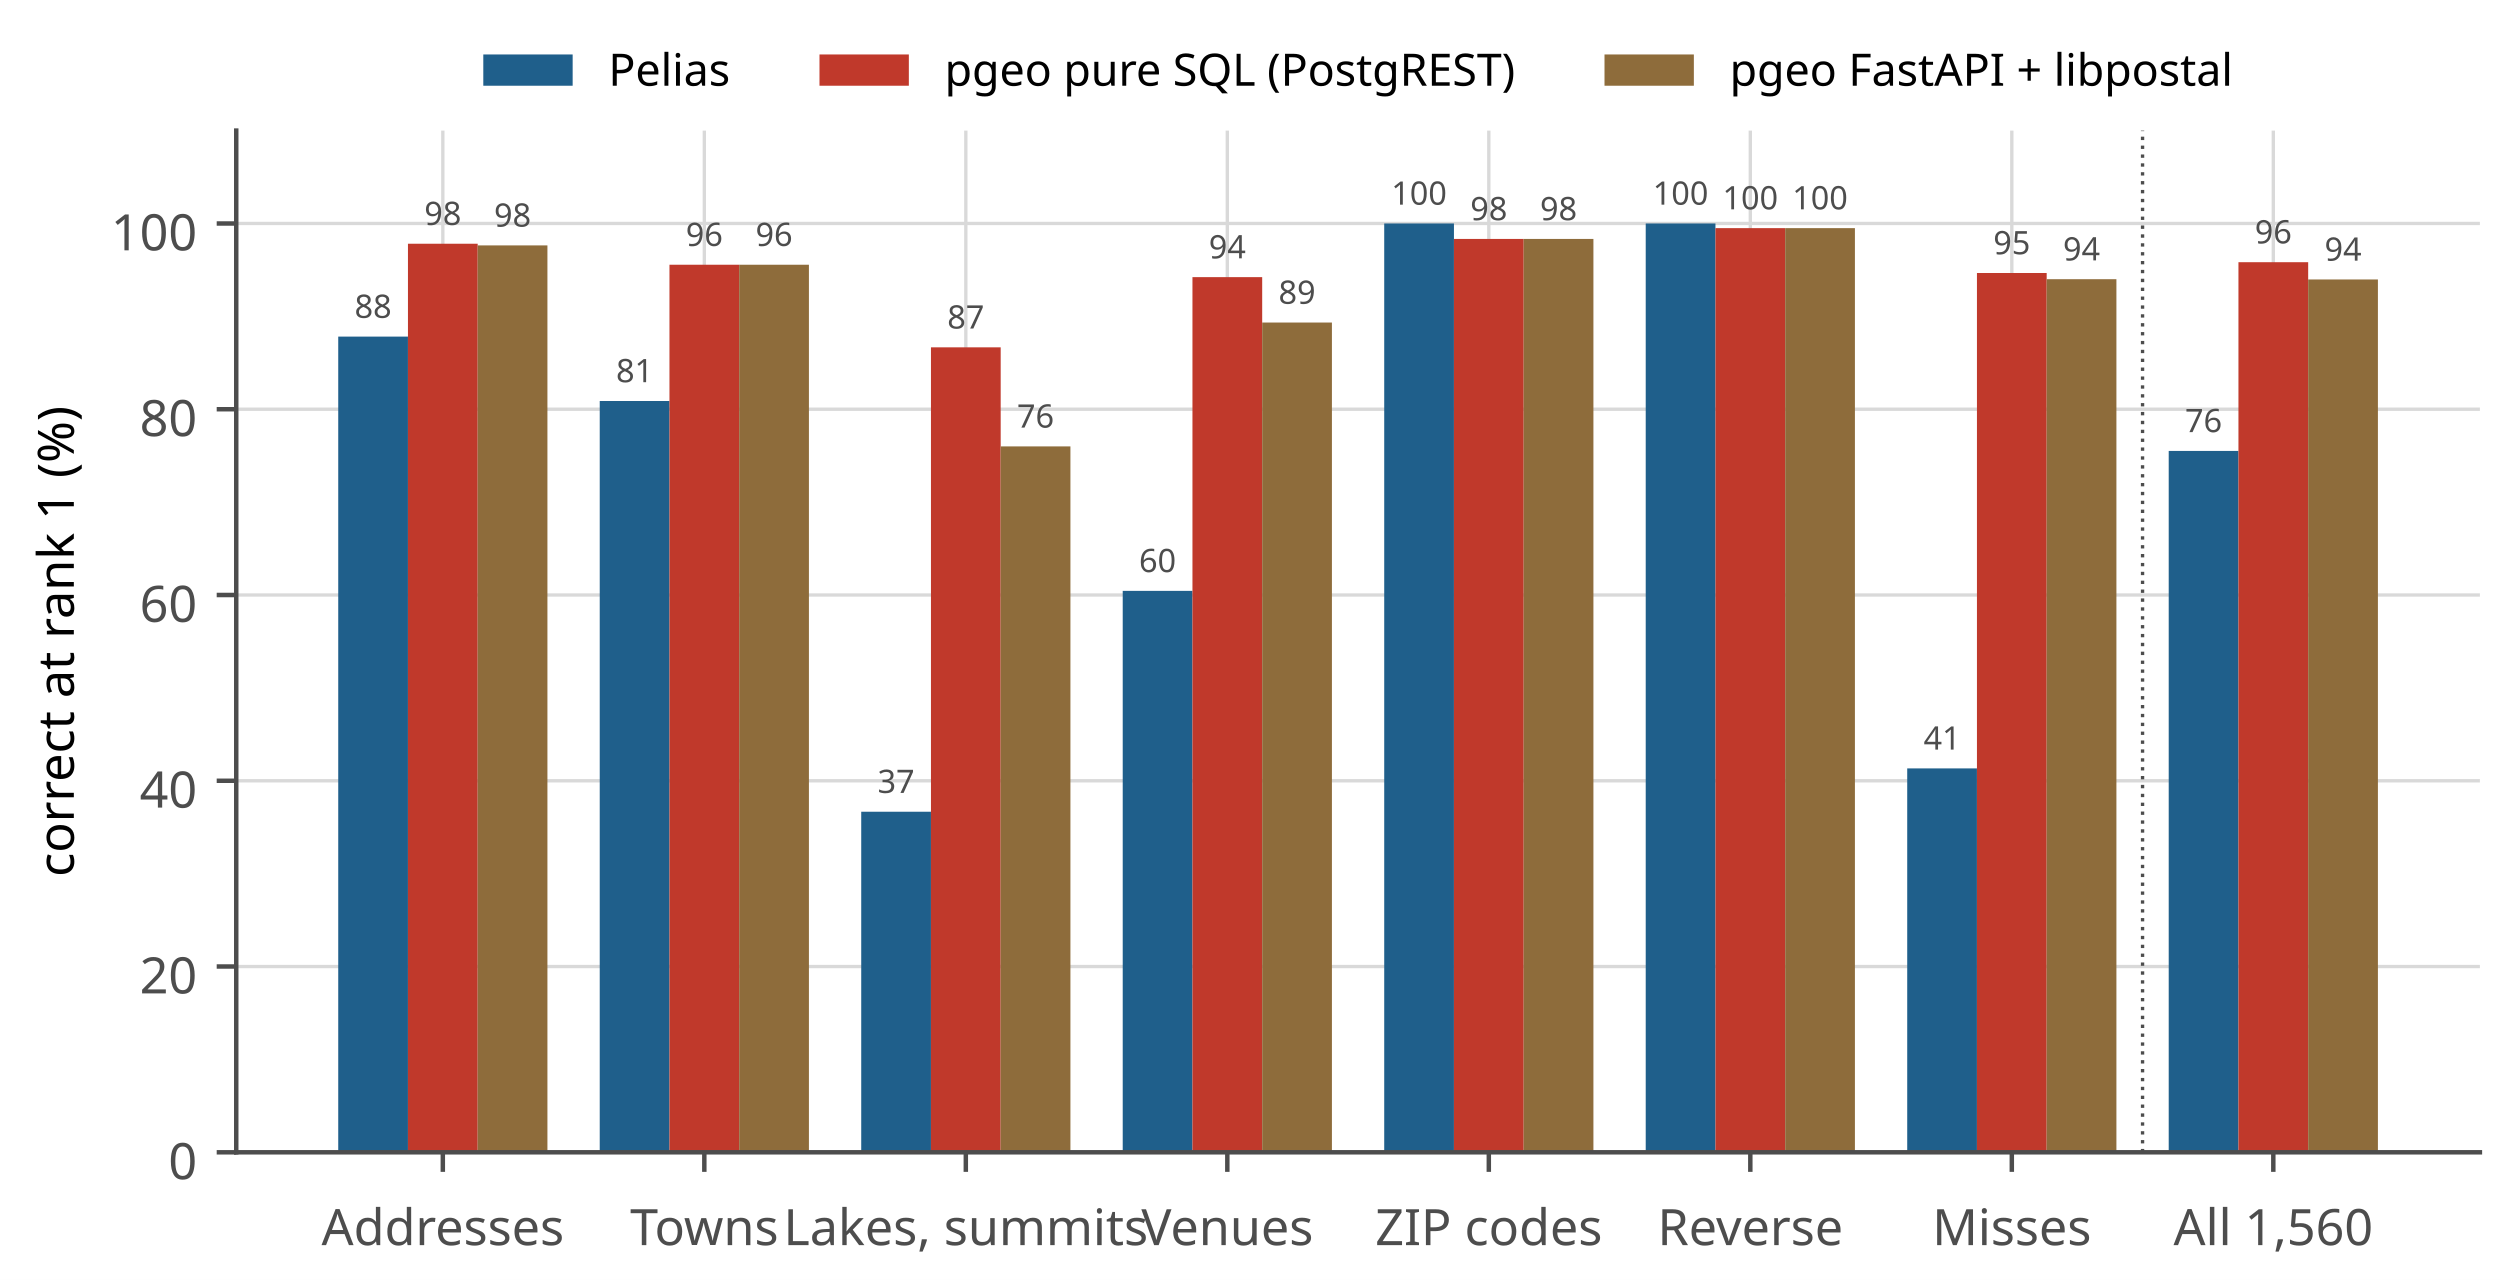
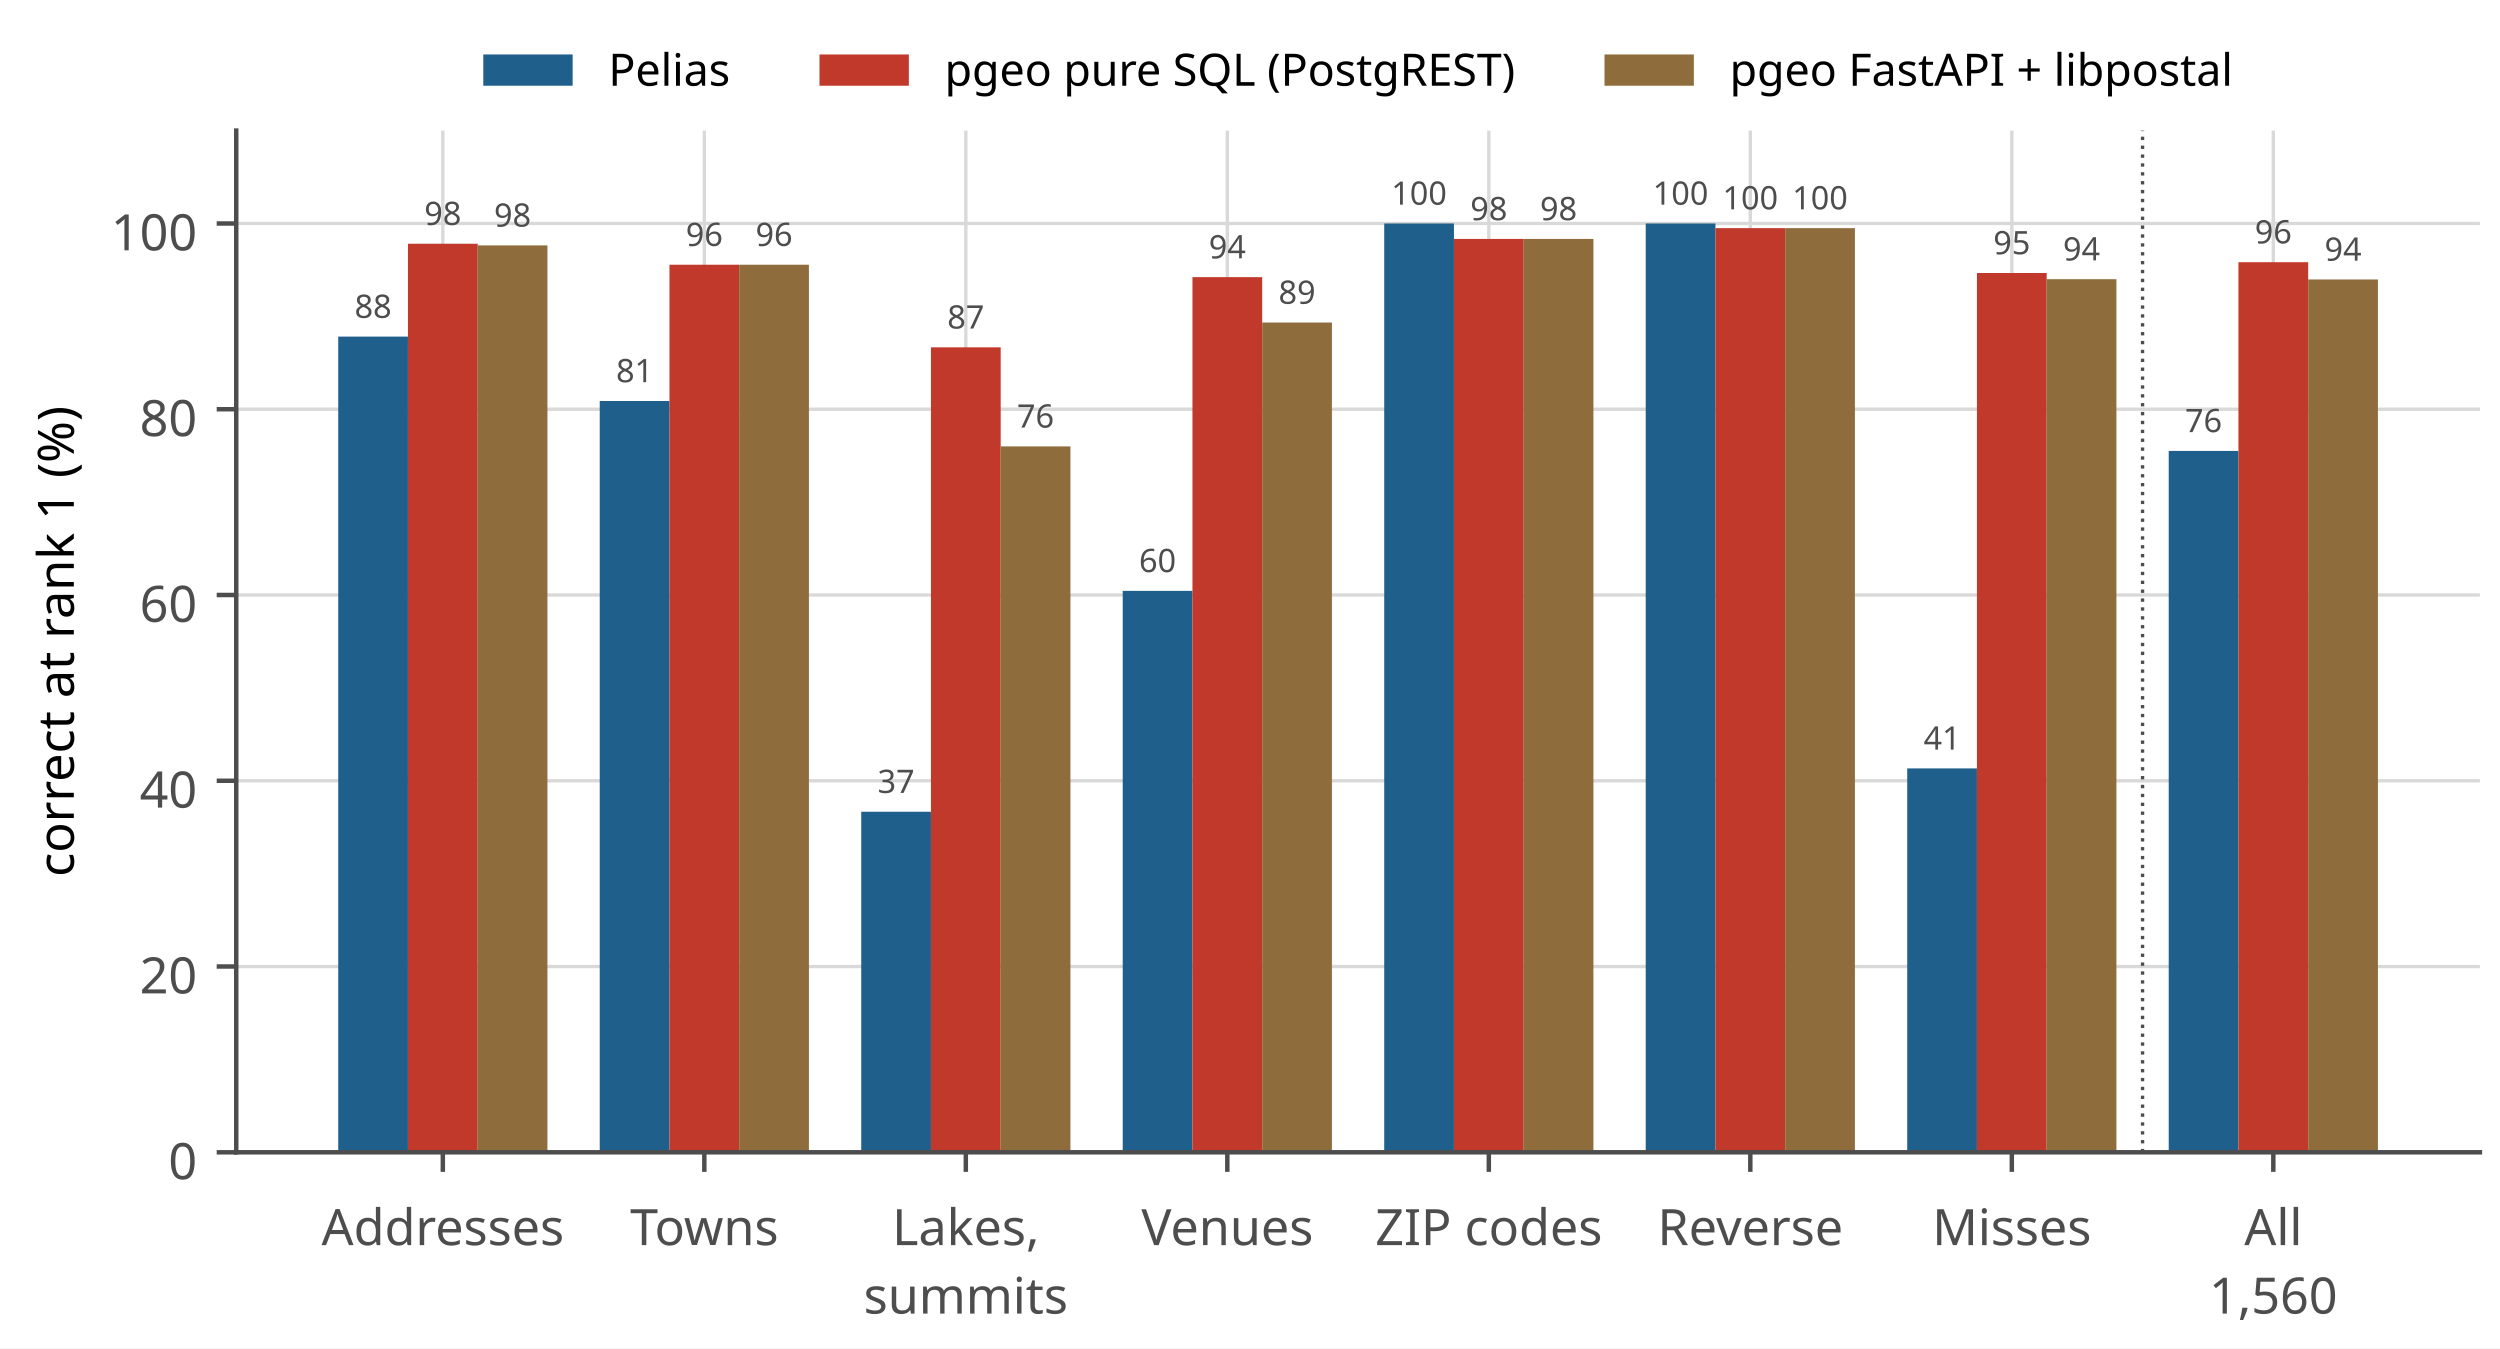
- <svg xmlns="http://www.w3.org/2000/svg" xmlns:xlink="http://www.w3.org/1999/xlink" width="447.663pt" height="229.194pt" viewBox="0 0 447.663 229.194" version="1.1">
+ <svg xmlns="http://www.w3.org/2000/svg" xmlns:xlink="http://www.w3.org/1999/xlink" width="447.663pt" height="241.452pt" viewBox="0 0 447.663 241.452" version="1.1">
  <defs>
    <style type="text/css">*{stroke-linejoin: round; stroke-linecap: butt}</style>
  </defs>
  <g id="figure_1">
    <g id="patch_1">
-       <path d="M 0 229.194  L 447.663 229.194  L 447.663 0  L 0 0  z " style="fill: #ffffff" />
+       <path d="M 0 241.452  L 447.663 241.452  L 447.663 0  L 0 0  z " style="fill: #ffffff" />
    </g>
    <g id="axes_1">
      <g id="patch_2">
        <path d="M 42.303 206.336  L 444.063 206.336  L 444.063 23.384  L 42.303 23.384  z " style="fill: #ffffff" />
      </g>
      <g id="matplotlib.axis_1">
        <g id="xtick_1">
          <g id="line2d_1">
-             <path d="M 79.295 206.336  L 79.295 23.384  " clip-path="url(#pc02cbae680)" style="fill: none; stroke: #d9d9d9; stroke-width: 0.6; stroke-linecap: square" />
+             <path d="M 79.295 206.336  L 79.295 23.384  " clip-path="url(#pee2bae5da3)" style="fill: none; stroke: #d9d9d9; stroke-width: 0.6; stroke-linecap: square" />
          </g>
          <g id="line2d_2">
            <defs>
-               <path id="m99c2683443" d="M 0 0  L 0 3.5  " style="stroke: #4d4d4d; stroke-width: 0.8" />
+               <path id="m633a7db6d3" d="M 0 0  L 0 3.5  " style="stroke: #4d4d4d; stroke-width: 0.8" />
            </defs>
            <g>
-               <use xlink:href="#m99c2683443" x="79.295" y="206.336" style="fill: #4d4d4d; stroke: #4d4d4d; stroke-width: 0.8" />
+               <use xlink:href="#m633a7db6d3" x="79.295" y="206.336" style="fill: #4d4d4d; stroke: #4d4d4d; stroke-width: 0.8" />
            </g>
          </g>
          <g id="text_1">
            <text style="font-size: 9px; font-family: 'Noto Sans', 'DejaVu Sans', sans-serif; text-anchor: middle; fill: #4d4d4d" x="79.295" y="222.957" transform="rotate(-0 79.29473 222.9568)">Addresses</text>
          </g>
        </g>
        <g id="xtick_2">
          <g id="line2d_3">
-             <path d="M 126.12 206.336  L 126.12 23.384  " clip-path="url(#pc02cbae680)" style="fill: none; stroke: #d9d9d9; stroke-width: 0.6; stroke-linecap: square" />
+             <path d="M 126.12 206.336  L 126.12 23.384  " clip-path="url(#pee2bae5da3)" style="fill: none; stroke: #d9d9d9; stroke-width: 0.6; stroke-linecap: square" />
          </g>
          <g id="line2d_4">
            <g>
-               <use xlink:href="#m99c2683443" x="126.12" y="206.336" style="fill: #4d4d4d; stroke: #4d4d4d; stroke-width: 0.8" />
+               <use xlink:href="#m633a7db6d3" x="126.12" y="206.336" style="fill: #4d4d4d; stroke: #4d4d4d; stroke-width: 0.8" />
            </g>
          </g>
          <g id="text_2">
            <text style="font-size: 9px; font-family: 'Noto Sans', 'DejaVu Sans', sans-serif; text-anchor: middle; fill: #4d4d4d" x="126.12" y="222.957" transform="rotate(-0 126.1199 222.9568)">Towns</text>
          </g>
        </g>
        <g id="xtick_3">
          <g id="line2d_5">
-             <path d="M 172.945 206.336  L 172.945 23.384  " clip-path="url(#pc02cbae680)" style="fill: none; stroke: #d9d9d9; stroke-width: 0.6; stroke-linecap: square" />
+             <path d="M 172.945 206.336  L 172.945 23.384  " clip-path="url(#pee2bae5da3)" style="fill: none; stroke: #d9d9d9; stroke-width: 0.6; stroke-linecap: square" />
          </g>
          <g id="line2d_6">
            <g>
-               <use xlink:href="#m99c2683443" x="172.945" y="206.336" style="fill: #4d4d4d; stroke: #4d4d4d; stroke-width: 0.8" />
+               <use xlink:href="#m633a7db6d3" x="172.945" y="206.336" style="fill: #4d4d4d; stroke: #4d4d4d; stroke-width: 0.8" />
            </g>
          </g>
          <g id="text_3">
-             <text style="font-size: 9px; font-family: 'Noto Sans', 'DejaVu Sans', sans-serif; text-anchor: middle; fill: #4d4d4d" x="172.945" y="222.957" transform="rotate(-0 172.9451 222.9568)">Lakes, summits</text>
+             <text style="font-size: 9px; font-family: 'Noto Sans', 'DejaVu Sans', sans-serif; fill: #4d4d4d" transform="translate(159.7594 222.9568)">Lakes,</text>
+             <text style="font-size: 9px; font-family: 'Noto Sans', 'DejaVu Sans', sans-serif; fill: #4d4d4d" transform="translate(154.6526 235.2148)">summits</text>
          </g>
        </g>
        <g id="xtick_4">
          <g id="line2d_7">
-             <path d="M 219.77 206.336  L 219.77 23.384  " clip-path="url(#pc02cbae680)" style="fill: none; stroke: #d9d9d9; stroke-width: 0.6; stroke-linecap: square" />
+             <path d="M 219.77 206.336  L 219.77 23.384  " clip-path="url(#pee2bae5da3)" style="fill: none; stroke: #d9d9d9; stroke-width: 0.6; stroke-linecap: square" />
          </g>
          <g id="line2d_8">
            <g>
-               <use xlink:href="#m99c2683443" x="219.77" y="206.336" style="fill: #4d4d4d; stroke: #4d4d4d; stroke-width: 0.8" />
+               <use xlink:href="#m633a7db6d3" x="219.77" y="206.336" style="fill: #4d4d4d; stroke: #4d4d4d; stroke-width: 0.8" />
            </g>
          </g>
          <g id="text_4">
            <text style="font-size: 9px; font-family: 'Noto Sans', 'DejaVu Sans', sans-serif; text-anchor: middle; fill: #4d4d4d" x="219.77" y="222.957" transform="rotate(-0 219.7703 222.9568)">Venues</text>
          </g>
        </g>
        <g id="xtick_5">
          <g id="line2d_9">
-             <path d="M 266.595 206.336  L 266.595 23.384  " clip-path="url(#pc02cbae680)" style="fill: none; stroke: #d9d9d9; stroke-width: 0.6; stroke-linecap: square" />
+             <path d="M 266.595 206.336  L 266.595 23.384  " clip-path="url(#pee2bae5da3)" style="fill: none; stroke: #d9d9d9; stroke-width: 0.6; stroke-linecap: square" />
          </g>
          <g id="line2d_10">
            <g>
-               <use xlink:href="#m99c2683443" x="266.595" y="206.336" style="fill: #4d4d4d; stroke: #4d4d4d; stroke-width: 0.8" />
+               <use xlink:href="#m633a7db6d3" x="266.595" y="206.336" style="fill: #4d4d4d; stroke: #4d4d4d; stroke-width: 0.8" />
            </g>
          </g>
          <g id="text_5">
            <text style="font-size: 9px; font-family: 'Noto Sans', 'DejaVu Sans', sans-serif; text-anchor: middle; fill: #4d4d4d" x="266.595" y="222.957" transform="rotate(-0 266.5954 222.9568)">ZIP codes</text>
          </g>
        </g>
        <g id="xtick_6">
          <g id="line2d_11">
-             <path d="M 313.421 206.336  L 313.421 23.384  " clip-path="url(#pc02cbae680)" style="fill: none; stroke: #d9d9d9; stroke-width: 0.6; stroke-linecap: square" />
+             <path d="M 313.421 206.336  L 313.421 23.384  " clip-path="url(#pee2bae5da3)" style="fill: none; stroke: #d9d9d9; stroke-width: 0.6; stroke-linecap: square" />
          </g>
          <g id="line2d_12">
            <g>
-               <use xlink:href="#m99c2683443" x="313.421" y="206.336" style="fill: #4d4d4d; stroke: #4d4d4d; stroke-width: 0.8" />
+               <use xlink:href="#m633a7db6d3" x="313.421" y="206.336" style="fill: #4d4d4d; stroke: #4d4d4d; stroke-width: 0.8" />
            </g>
          </g>
          <g id="text_6">
            <text style="font-size: 9px; font-family: 'Noto Sans', 'DejaVu Sans', sans-serif; text-anchor: middle; fill: #4d4d4d" x="313.421" y="222.957" transform="rotate(-0 313.4206 222.9568)">Reverse</text>
          </g>
        </g>
        <g id="xtick_7">
          <g id="line2d_13">
-             <path d="M 360.246 206.336  L 360.246 23.384  " clip-path="url(#pc02cbae680)" style="fill: none; stroke: #d9d9d9; stroke-width: 0.6; stroke-linecap: square" />
+             <path d="M 360.246 206.336  L 360.246 23.384  " clip-path="url(#pee2bae5da3)" style="fill: none; stroke: #d9d9d9; stroke-width: 0.6; stroke-linecap: square" />
          </g>
          <g id="line2d_14">
            <g>
-               <use xlink:href="#m99c2683443" x="360.246" y="206.336" style="fill: #4d4d4d; stroke: #4d4d4d; stroke-width: 0.8" />
+               <use xlink:href="#m633a7db6d3" x="360.246" y="206.336" style="fill: #4d4d4d; stroke: #4d4d4d; stroke-width: 0.8" />
            </g>
          </g>
          <g id="text_7">
            <text style="font-size: 9px; font-family: 'Noto Sans', 'DejaVu Sans', sans-serif; text-anchor: middle; fill: #4d4d4d" x="360.246" y="222.957" transform="rotate(-0 360.2458 222.9568)">Misses</text>
          </g>
        </g>
        <g id="xtick_8">
          <g id="line2d_15">
-             <path d="M 407.071 206.336  L 407.071 23.384  " clip-path="url(#pc02cbae680)" style="fill: none; stroke: #d9d9d9; stroke-width: 0.6; stroke-linecap: square" />
+             <path d="M 407.071 206.336  L 407.071 23.384  " clip-path="url(#pee2bae5da3)" style="fill: none; stroke: #d9d9d9; stroke-width: 0.6; stroke-linecap: square" />
          </g>
          <g id="line2d_16">
            <g>
-               <use xlink:href="#m99c2683443" x="407.071" y="206.336" style="fill: #4d4d4d; stroke: #4d4d4d; stroke-width: 0.8" />
+               <use xlink:href="#m633a7db6d3" x="407.071" y="206.336" style="fill: #4d4d4d; stroke: #4d4d4d; stroke-width: 0.8" />
            </g>
          </g>
          <g id="text_8">
-             <text style="font-size: 9px; font-family: 'Noto Sans', 'DejaVu Sans', sans-serif; text-anchor: middle; fill: #4d4d4d" x="407.071" y="222.957" transform="rotate(-0 407.071 222.9568)">All 1,560</text>
+             <text style="font-size: 9px; font-family: 'Noto Sans', 'DejaVu Sans', sans-serif; fill: #4d4d4d" transform="translate(401.8735 222.9568)">All</text>
+             <text style="font-size: 9px; font-family: 'Noto Sans', 'DejaVu Sans', sans-serif; fill: #4d4d4d" transform="translate(395.5685 235.2148)">1,560</text>
          </g>
        </g>
      </g>
      <g id="matplotlib.axis_2">
        <g id="ytick_1">
          <g id="line2d_17">
-             <path d="M 42.303 206.336  L 444.063 206.336  " clip-path="url(#pc02cbae680)" style="fill: none; stroke: #d9d9d9; stroke-width: 0.6; stroke-linecap: square" />
+             <path d="M 42.303 206.336  L 444.063 206.336  " clip-path="url(#pee2bae5da3)" style="fill: none; stroke: #d9d9d9; stroke-width: 0.6; stroke-linecap: square" />
          </g>
          <g id="line2d_18">
            <defs>
-               <path id="mc78eb7acc7" d="M 0 0  L -3.5 0  " style="stroke: #4d4d4d; stroke-width: 0.8" />
+               <path id="mefdc448b90" d="M 0 0  L -3.5 0  " style="stroke: #4d4d4d; stroke-width: 0.8" />
            </defs>
            <g>
-               <use xlink:href="#mc78eb7acc7" x="42.303" y="206.336" style="fill: #4d4d4d; stroke: #4d4d4d; stroke-width: 0.8" />
+               <use xlink:href="#mefdc448b90" x="42.303" y="206.336" style="fill: #4d4d4d; stroke: #4d4d4d; stroke-width: 0.8" />
            </g>
          </g>
          <g id="text_9">
            <text style="font-size: 9px; font-family: 'Noto Sans', 'DejaVu Sans', sans-serif; text-anchor: end; fill: #4d4d4d" x="35.303" y="211.146" transform="rotate(-0 35.30284 211.1463)">0</text>
          </g>
        </g>
        <g id="ytick_2">
          <g id="line2d_19">
-             <path d="M 42.303 173.072  L 444.063 173.072  " clip-path="url(#pc02cbae680)" style="fill: none; stroke: #d9d9d9; stroke-width: 0.6; stroke-linecap: square" />
+             <path d="M 42.303 173.072  L 444.063 173.072  " clip-path="url(#pee2bae5da3)" style="fill: none; stroke: #d9d9d9; stroke-width: 0.6; stroke-linecap: square" />
          </g>
          <g id="line2d_20">
            <g>
-               <use xlink:href="#mc78eb7acc7" x="42.303" y="173.072" style="fill: #4d4d4d; stroke: #4d4d4d; stroke-width: 0.8" />
+               <use xlink:href="#mefdc448b90" x="42.303" y="173.072" style="fill: #4d4d4d; stroke: #4d4d4d; stroke-width: 0.8" />
            </g>
          </g>
          <g id="text_10">
            <text style="font-size: 9px; font-family: 'Noto Sans', 'DejaVu Sans', sans-serif; text-anchor: end; fill: #4d4d4d" x="35.303" y="177.882" transform="rotate(-0 35.30284 177.8823)">20</text>
          </g>
        </g>
        <g id="ytick_3">
          <g id="line2d_21">
-             <path d="M 42.303 139.808  L 444.063 139.808  " clip-path="url(#pc02cbae680)" style="fill: none; stroke: #d9d9d9; stroke-width: 0.6; stroke-linecap: square" />
+             <path d="M 42.303 139.808  L 444.063 139.808  " clip-path="url(#pee2bae5da3)" style="fill: none; stroke: #d9d9d9; stroke-width: 0.6; stroke-linecap: square" />
          </g>
          <g id="line2d_22">
            <g>
-               <use xlink:href="#mc78eb7acc7" x="42.303" y="139.808" style="fill: #4d4d4d; stroke: #4d4d4d; stroke-width: 0.8" />
+               <use xlink:href="#mefdc448b90" x="42.303" y="139.808" style="fill: #4d4d4d; stroke: #4d4d4d; stroke-width: 0.8" />
            </g>
          </g>
          <g id="text_11">
            <text style="font-size: 9px; font-family: 'Noto Sans', 'DejaVu Sans', sans-serif; text-anchor: end; fill: #4d4d4d" x="35.303" y="144.618" transform="rotate(-0 35.30284 144.6183)">40</text>
          </g>
        </g>
        <g id="ytick_4">
          <g id="line2d_23">
-             <path d="M 42.303 106.544  L 444.063 106.544  " clip-path="url(#pc02cbae680)" style="fill: none; stroke: #d9d9d9; stroke-width: 0.6; stroke-linecap: square" />
+             <path d="M 42.303 106.544  L 444.063 106.544  " clip-path="url(#pee2bae5da3)" style="fill: none; stroke: #d9d9d9; stroke-width: 0.6; stroke-linecap: square" />
          </g>
          <g id="line2d_24">
            <g>
-               <use xlink:href="#mc78eb7acc7" x="42.303" y="106.544" style="fill: #4d4d4d; stroke: #4d4d4d; stroke-width: 0.8" />
+               <use xlink:href="#mefdc448b90" x="42.303" y="106.544" style="fill: #4d4d4d; stroke: #4d4d4d; stroke-width: 0.8" />
            </g>
          </g>
          <g id="text_12">
            <text style="font-size: 9px; font-family: 'Noto Sans', 'DejaVu Sans', sans-serif; text-anchor: end; fill: #4d4d4d" x="35.303" y="111.354" transform="rotate(-0 35.30284 111.3543)">60</text>
          </g>
        </g>
        <g id="ytick_5">
          <g id="line2d_25">
-             <path d="M 42.303 73.28  L 444.063 73.28  " clip-path="url(#pc02cbae680)" style="fill: none; stroke: #d9d9d9; stroke-width: 0.6; stroke-linecap: square" />
+             <path d="M 42.303 73.28  L 444.063 73.28  " clip-path="url(#pee2bae5da3)" style="fill: none; stroke: #d9d9d9; stroke-width: 0.6; stroke-linecap: square" />
          </g>
          <g id="line2d_26">
            <g>
-               <use xlink:href="#mc78eb7acc7" x="42.303" y="73.28" style="fill: #4d4d4d; stroke: #4d4d4d; stroke-width: 0.8" />
+               <use xlink:href="#mefdc448b90" x="42.303" y="73.28" style="fill: #4d4d4d; stroke: #4d4d4d; stroke-width: 0.8" />
            </g>
          </g>
          <g id="text_13">
            <text style="font-size: 9px; font-family: 'Noto Sans', 'DejaVu Sans', sans-serif; text-anchor: end; fill: #4d4d4d" x="35.303" y="78.09" transform="rotate(-0 35.30284 78.09026)">80</text>
          </g>
        </g>
        <g id="ytick_6">
          <g id="line2d_27">
-             <path d="M 42.303 40.016  L 444.063 40.016  " clip-path="url(#pc02cbae680)" style="fill: none; stroke: #d9d9d9; stroke-width: 0.6; stroke-linecap: square" />
+             <path d="M 42.303 40.016  L 444.063 40.016  " clip-path="url(#pee2bae5da3)" style="fill: none; stroke: #d9d9d9; stroke-width: 0.6; stroke-linecap: square" />
          </g>
          <g id="line2d_28">
            <g>
-               <use xlink:href="#mc78eb7acc7" x="42.303" y="40.016" style="fill: #4d4d4d; stroke: #4d4d4d; stroke-width: 0.8" />
+               <use xlink:href="#mefdc448b90" x="42.303" y="40.016" style="fill: #4d4d4d; stroke: #4d4d4d; stroke-width: 0.8" />
            </g>
          </g>
          <g id="text_14">
            <text style="font-size: 9px; font-family: 'Noto Sans', 'DejaVu Sans', sans-serif; text-anchor: end; fill: #4d4d4d" x="35.303" y="44.826" transform="rotate(-0 35.30284 44.82626)">100</text>
          </g>
        </g>
        <g id="text_15">
          <text style="font-size: 9px; font-family: 'Noto Sans', 'DejaVu Sans', sans-serif; text-anchor: middle" x="13.221" y="114.86" transform="rotate(-90 13.221 114.8598)">correct at rank 1 (%)</text>
        </g>
      </g>
      <g id="patch_3">
-         <path d="M 60.565 206.336  L 73.051 206.336  L 73.051 60.277  L 60.565 60.277  z " clip-path="url(#pc02cbae680)" style="fill: #1f5f8b" />
+         <path d="M 60.565 206.336  L 73.051 206.336  L 73.051 60.277  L 60.565 60.277  z " clip-path="url(#pee2bae5da3)" style="fill: #1f5f8b" />
      </g>
      <g id="patch_4">
-         <path d="M 107.39 206.336  L 119.877 206.336  L 119.877 71.801  L 107.39 71.801  z " clip-path="url(#pc02cbae680)" style="fill: #1f5f8b" />
+         <path d="M 107.39 206.336  L 119.877 206.336  L 119.877 71.801  L 107.39 71.801  z " clip-path="url(#pee2bae5da3)" style="fill: #1f5f8b" />
      </g>
      <g id="patch_5">
-         <path d="M 154.215 206.336  L 166.702 206.336  L 166.702 145.352  L 154.215 145.352  z " clip-path="url(#pc02cbae680)" style="fill: #1f5f8b" />
+         <path d="M 154.215 206.336  L 166.702 206.336  L 166.702 145.352  L 154.215 145.352  z " clip-path="url(#pee2bae5da3)" style="fill: #1f5f8b" />
      </g>
      <g id="patch_6">
-         <path d="M 201.04 206.336  L 213.527 206.336  L 213.527 105.805  L 201.04 105.805  z " clip-path="url(#pc02cbae680)" style="fill: #1f5f8b" />
+         <path d="M 201.04 206.336  L 213.527 206.336  L 213.527 105.805  L 201.04 105.805  z " clip-path="url(#pee2bae5da3)" style="fill: #1f5f8b" />
      </g>
      <g id="patch_7">
-         <path d="M 247.865 206.336  L 260.352 206.336  L 260.352 40.016  L 247.865 40.016  z " clip-path="url(#pc02cbae680)" style="fill: #1f5f8b" />
+         <path d="M 247.865 206.336  L 260.352 206.336  L 260.352 40.016  L 247.865 40.016  z " clip-path="url(#pee2bae5da3)" style="fill: #1f5f8b" />
      </g>
      <g id="patch_8">
-         <path d="M 294.691 206.336  L 307.177 206.336  L 307.177 40.016  L 294.691 40.016  z " clip-path="url(#pc02cbae680)" style="fill: #1f5f8b" />
+         <path d="M 294.691 206.336  L 307.177 206.336  L 307.177 40.016  L 294.691 40.016  z " clip-path="url(#pee2bae5da3)" style="fill: #1f5f8b" />
      </g>
      <g id="patch_9">
-         <path d="M 341.516 206.336  L 354.002 206.336  L 354.002 137.59  L 341.516 137.59  z " clip-path="url(#pc02cbae680)" style="fill: #1f5f8b" />
+         <path d="M 341.516 206.336  L 354.002 206.336  L 354.002 137.59  L 341.516 137.59  z " clip-path="url(#pee2bae5da3)" style="fill: #1f5f8b" />
      </g>
      <g id="patch_10">
-         <path d="M 388.341 206.336  L 400.828 206.336  L 400.828 80.743  L 388.341 80.743  z " clip-path="url(#pc02cbae680)" style="fill: #1f5f8b" />
+         <path d="M 388.341 206.336  L 400.828 206.336  L 400.828 80.743  L 388.341 80.743  z " clip-path="url(#pee2bae5da3)" style="fill: #1f5f8b" />
      </g>
      <g id="patch_11">
-         <path d="M 73.051 206.336  L 85.538 206.336  L 85.538 43.645  L 73.051 43.645  z " clip-path="url(#pc02cbae680)" style="fill: #c0392b" />
+         <path d="M 73.051 206.336  L 85.538 206.336  L 85.538 43.645  L 73.051 43.645  z " clip-path="url(#pee2bae5da3)" style="fill: #c0392b" />
      </g>
      <g id="patch_12">
-         <path d="M 119.877 206.336  L 132.363 206.336  L 132.363 47.408  L 119.877 47.408  z " clip-path="url(#pc02cbae680)" style="fill: #c0392b" />
+         <path d="M 119.877 206.336  L 132.363 206.336  L 132.363 47.408  L 119.877 47.408  z " clip-path="url(#pee2bae5da3)" style="fill: #c0392b" />
      </g>
      <g id="patch_13">
-         <path d="M 166.702 206.336  L 179.188 206.336  L 179.188 62.192  L 166.702 62.192  z " clip-path="url(#pc02cbae680)" style="fill: #c0392b" />
+         <path d="M 166.702 206.336  L 179.188 206.336  L 179.188 62.192  L 166.702 62.192  z " clip-path="url(#pee2bae5da3)" style="fill: #c0392b" />
      </g>
      <g id="patch_14">
-         <path d="M 213.527 206.336  L 226.014 206.336  L 226.014 49.625  L 213.527 49.625  z " clip-path="url(#pc02cbae680)" style="fill: #c0392b" />
+         <path d="M 213.527 206.336  L 226.014 206.336  L 226.014 49.625  L 213.527 49.625  z " clip-path="url(#pee2bae5da3)" style="fill: #c0392b" />
      </g>
      <g id="patch_15">
-         <path d="M 260.352 206.336  L 272.839 206.336  L 272.839 42.788  L 260.352 42.788  z " clip-path="url(#pc02cbae680)" style="fill: #c0392b" />
+         <path d="M 260.352 206.336  L 272.839 206.336  L 272.839 42.788  L 260.352 42.788  z " clip-path="url(#pee2bae5da3)" style="fill: #c0392b" />
      </g>
      <g id="patch_16">
-         <path d="M 307.177 206.336  L 319.664 206.336  L 319.664 40.847  L 307.177 40.847  z " clip-path="url(#pc02cbae680)" style="fill: #c0392b" />
+         <path d="M 307.177 206.336  L 319.664 206.336  L 319.664 40.847  L 307.177 40.847  z " clip-path="url(#pee2bae5da3)" style="fill: #c0392b" />
      </g>
      <g id="patch_17">
-         <path d="M 354.002 206.336  L 366.489 206.336  L 366.489 48.886  L 354.002 48.886  z " clip-path="url(#pc02cbae680)" style="fill: #c0392b" />
+         <path d="M 354.002 206.336  L 366.489 206.336  L 366.489 48.886  L 354.002 48.886  z " clip-path="url(#pee2bae5da3)" style="fill: #c0392b" />
      </g>
      <g id="patch_18">
-         <path d="M 400.828 206.336  L 413.314 206.336  L 413.314 46.946  L 400.828 46.946  z " clip-path="url(#pc02cbae680)" style="fill: #c0392b" />
+         <path d="M 400.828 206.336  L 413.314 206.336  L 413.314 46.946  L 400.828 46.946  z " clip-path="url(#pee2bae5da3)" style="fill: #c0392b" />
      </g>
      <g id="patch_19">
-         <path d="M 85.538 206.336  L 98.025 206.336  L 98.025 43.947  L 85.538 43.947  z " clip-path="url(#pc02cbae680)" style="fill: #8e6c3b" />
+         <path d="M 85.538 206.336  L 98.025 206.336  L 98.025 43.947  L 85.538 43.947  z " clip-path="url(#pee2bae5da3)" style="fill: #8e6c3b" />
      </g>
      <g id="patch_20">
-         <path d="M 132.363 206.336  L 144.85 206.336  L 144.85 47.408  L 132.363 47.408  z " clip-path="url(#pc02cbae680)" style="fill: #8e6c3b" />
+         <path d="M 132.363 206.336  L 144.85 206.336  L 144.85 47.408  L 132.363 47.408  z " clip-path="url(#pee2bae5da3)" style="fill: #8e6c3b" />
      </g>
      <g id="patch_21">
-         <path d="M 179.188 206.336  L 191.675 206.336  L 191.675 79.933  L 179.188 79.933  z " clip-path="url(#pc02cbae680)" style="fill: #8e6c3b" />
+         <path d="M 179.188 206.336  L 191.675 206.336  L 191.675 79.933  L 179.188 79.933  z " clip-path="url(#pee2bae5da3)" style="fill: #8e6c3b" />
      </g>
      <g id="patch_22">
-         <path d="M 226.014 206.336  L 238.5 206.336  L 238.5 57.757  L 226.014 57.757  z " clip-path="url(#pc02cbae680)" style="fill: #8e6c3b" />
+         <path d="M 226.014 206.336  L 238.5 206.336  L 238.5 57.757  L 226.014 57.757  z " clip-path="url(#pee2bae5da3)" style="fill: #8e6c3b" />
      </g>
      <g id="patch_23">
-         <path d="M 272.839 206.336  L 285.326 206.336  L 285.326 42.788  L 272.839 42.788  z " clip-path="url(#pc02cbae680)" style="fill: #8e6c3b" />
+         <path d="M 272.839 206.336  L 285.326 206.336  L 285.326 42.788  L 272.839 42.788  z " clip-path="url(#pee2bae5da3)" style="fill: #8e6c3b" />
      </g>
      <g id="patch_24">
-         <path d="M 319.664 206.336  L 332.151 206.336  L 332.151 40.847  L 319.664 40.847  z " clip-path="url(#pc02cbae680)" style="fill: #8e6c3b" />
+         <path d="M 319.664 206.336  L 332.151 206.336  L 332.151 40.847  L 319.664 40.847  z " clip-path="url(#pee2bae5da3)" style="fill: #8e6c3b" />
      </g>
      <g id="patch_25">
-         <path d="M 366.489 206.336  L 378.976 206.336  L 378.976 49.995  L 366.489 49.995  z " clip-path="url(#pc02cbae680)" style="fill: #8e6c3b" />
+         <path d="M 366.489 206.336  L 378.976 206.336  L 378.976 49.995  L 366.489 49.995  z " clip-path="url(#pee2bae5da3)" style="fill: #8e6c3b" />
      </g>
      <g id="patch_26">
-         <path d="M 413.314 206.336  L 425.801 206.336  L 425.801 50.038  L 413.314 50.038  z " clip-path="url(#pc02cbae680)" style="fill: #8e6c3b" />
+         <path d="M 413.314 206.336  L 425.801 206.336  L 425.801 50.038  L 413.314 50.038  z " clip-path="url(#pee2bae5da3)" style="fill: #8e6c3b" />
      </g>
      <g id="line2d_29">
-         <path d="M 383.658 206.336  L 383.658 23.384  " clip-path="url(#pc02cbae680)" style="fill: none; stroke-dasharray: 0.6,0.99; stroke-dashoffset: 0; stroke: #4d4d4d; stroke-width: 0.6" />
+         <path d="M 383.658 206.336  L 383.658 23.384  " clip-path="url(#pee2bae5da3)" style="fill: none; stroke-dasharray: 0.6,0.99; stroke-dashoffset: 0; stroke: #4d4d4d; stroke-width: 0.6" />
      </g>
      <g id="patch_27">
        <path d="M 42.303 206.336  L 42.303 23.384  " style="fill: none; stroke: #4d4d4d; stroke-width: 0.8; stroke-linejoin: miter; stroke-linecap: square" />
      </g>
      <g id="patch_28">
        <path d="M 42.303 206.336  L 444.063 206.336  " style="fill: none; stroke: #4d4d4d; stroke-width: 0.8; stroke-linejoin: miter; stroke-linecap: square" />
      </g>
      <g id="text_16">
        <text style="font-size: 5.8px; font-family: 'Noto Sans', 'DejaVu Sans', sans-serif; text-anchor: middle; fill: #4d4d4d" x="66.808" y="56.914" transform="rotate(-0 66.80802 56.91396)">88</text>
      </g>
      <g id="text_17">
        <text style="font-size: 5.8px; font-family: 'Noto Sans', 'DejaVu Sans', sans-serif; text-anchor: middle; fill: #4d4d4d" x="113.633" y="68.439" transform="rotate(-0 113.6332 68.43876)">81</text>
      </g>
      <g id="text_18">
        <text style="font-size: 5.8px; font-family: 'Noto Sans', 'DejaVu Sans', sans-serif; text-anchor: middle; fill: #4d4d4d" x="160.458" y="141.989" transform="rotate(-0 160.4584 141.9892)">37</text>
      </g>
      <g id="text_19">
        <text style="font-size: 5.8px; font-family: 'Noto Sans', 'DejaVu Sans', sans-serif; text-anchor: middle; fill: #4d4d4d" x="207.284" y="102.442" transform="rotate(-0 207.2835 102.442)">60</text>
      </g>
      <g id="text_20">
        <text style="font-size: 5.8px; font-family: 'Noto Sans', 'DejaVu Sans', sans-serif; text-anchor: middle; fill: #4d4d4d" x="254.109" y="36.653" transform="rotate(-0 254.1087 36.65316)">100</text>
      </g>
      <g id="text_21">
        <text style="font-size: 5.8px; font-family: 'Noto Sans', 'DejaVu Sans', sans-serif; text-anchor: middle; fill: #4d4d4d" x="300.934" y="36.653" transform="rotate(-0 300.9339 36.65316)">100</text>
      </g>
      <g id="text_22">
        <text style="font-size: 5.8px; font-family: 'Noto Sans', 'DejaVu Sans', sans-serif; text-anchor: middle; fill: #4d4d4d" x="347.759" y="134.228" transform="rotate(-0 347.7591 134.2276)">41</text>
      </g>
      <g id="text_23">
        <text style="font-size: 5.8px; font-family: 'Noto Sans', 'DejaVu Sans', sans-serif; text-anchor: middle; fill: #4d4d4d" x="394.584" y="77.38" transform="rotate(-0 394.5842 77.38024)">76</text>
      </g>
      <g id="text_24">
        <text style="font-size: 5.8px; font-family: 'Noto Sans', 'DejaVu Sans', sans-serif; text-anchor: middle; fill: #4d4d4d" x="79.295" y="40.282" transform="rotate(-0 79.29473 40.28196)">98</text>
      </g>
      <g id="text_25">
        <text style="font-size: 5.8px; font-family: 'Noto Sans', 'DejaVu Sans', sans-serif; text-anchor: middle; fill: #4d4d4d" x="126.12" y="44.045" transform="rotate(-0 126.1199 44.04516)">96</text>
      </g>
      <g id="text_26">
        <text style="font-size: 5.8px; font-family: 'Noto Sans', 'DejaVu Sans', sans-serif; text-anchor: middle; fill: #4d4d4d" x="172.945" y="58.829" transform="rotate(-0 172.9451 58.82916)">87</text>
      </g>
      <g id="text_27">
        <text style="font-size: 5.8px; font-family: 'Noto Sans', 'DejaVu Sans', sans-serif; text-anchor: middle; fill: #4d4d4d" x="219.77" y="46.263" transform="rotate(-0 219.7703 46.26276)">94</text>
      </g>
      <g id="text_28">
        <text style="font-size: 5.8px; font-family: 'Noto Sans', 'DejaVu Sans', sans-serif; text-anchor: middle; fill: #4d4d4d" x="266.595" y="39.425" transform="rotate(-0 266.5954 39.42516)">98</text>
      </g>
      <g id="text_29">
        <text style="font-size: 5.8px; font-family: 'Noto Sans', 'DejaVu Sans', sans-serif; text-anchor: middle; fill: #4d4d4d" x="313.421" y="37.485" transform="rotate(-0 313.4206 37.48476)">100</text>
      </g>
      <g id="text_30">
        <text style="font-size: 5.8px; font-family: 'Noto Sans', 'DejaVu Sans', sans-serif; text-anchor: middle; fill: #4d4d4d" x="360.246" y="45.524" transform="rotate(-0 360.2458 45.52356)">95</text>
      </g>
      <g id="text_31">
        <text style="font-size: 5.8px; font-family: 'Noto Sans', 'DejaVu Sans', sans-serif; text-anchor: middle; fill: #4d4d4d" x="407.071" y="43.583" transform="rotate(-0 407.071 43.58316)">96</text>
      </g>
      <g id="text_32">
        <text style="font-size: 5.8px; font-family: 'Noto Sans', 'DejaVu Sans', sans-serif; text-anchor: middle; fill: #4d4d4d" x="91.781" y="40.584" transform="rotate(-0 91.78145 40.58436)">98</text>
      </g>
      <g id="text_33">
        <text style="font-size: 5.8px; font-family: 'Noto Sans', 'DejaVu Sans', sans-serif; text-anchor: middle; fill: #4d4d4d" x="138.607" y="44.045" transform="rotate(-0 138.6066 44.04516)">96</text>
      </g>
      <g id="text_34">
        <text style="font-size: 5.8px; font-family: 'Noto Sans', 'DejaVu Sans', sans-serif; text-anchor: middle; fill: #4d4d4d" x="185.432" y="76.57" transform="rotate(-0 185.4318 76.56996)">76</text>
      </g>
      <g id="text_35">
        <text style="font-size: 5.8px; font-family: 'Noto Sans', 'DejaVu Sans', sans-serif; text-anchor: middle; fill: #4d4d4d" x="232.257" y="54.394" transform="rotate(-0 232.257 54.39396)">89</text>
      </g>
      <g id="text_36">
        <text style="font-size: 5.8px; font-family: 'Noto Sans', 'DejaVu Sans', sans-serif; text-anchor: middle; fill: #4d4d4d" x="279.082" y="39.425" transform="rotate(-0 279.0821 39.42516)">98</text>
      </g>
      <g id="text_37">
        <text style="font-size: 5.8px; font-family: 'Noto Sans', 'DejaVu Sans', sans-serif; text-anchor: middle; fill: #4d4d4d" x="325.907" y="37.485" transform="rotate(-0 325.9073 37.48476)">100</text>
      </g>
      <g id="text_38">
        <text style="font-size: 5.8px; font-family: 'Noto Sans', 'DejaVu Sans', sans-serif; text-anchor: middle; fill: #4d4d4d" x="372.732" y="46.632" transform="rotate(-0 372.7325 46.63236)">94</text>
      </g>
      <g id="text_39">
        <text style="font-size: 5.8px; font-family: 'Noto Sans', 'DejaVu Sans', sans-serif; text-anchor: middle; fill: #4d4d4d" x="419.558" y="46.675" transform="rotate(-0 419.5577 46.67501)">94</text>
      </g>
      <g id="legend_1">
        <g id="patch_29">
          <path d="M 86.542 15.352  L 102.542 15.352  L 102.542 9.752  L 86.542 9.752  z " style="fill: #1f5f8b" />
        </g>
        <g id="text_40">
          <text style="font-size: 8px; font-family: 'Noto Sans', 'DejaVu Sans', sans-serif; text-anchor: start" x="108.942" y="15.352" transform="rotate(-0 108.9422 15.352)">Pelias</text>
        </g>
        <g id="patch_30">
          <path d="M 146.742 15.352  L 162.742 15.352  L 162.742 9.752  L 146.742 9.752  z " style="fill: #c0392b" />
        </g>
        <g id="text_41">
          <text style="font-size: 8px; font-family: 'Noto Sans', 'DejaVu Sans', sans-serif; text-anchor: start" x="169.142" y="15.352" transform="rotate(-0 169.1422 15.352)">pgeo pure SQL (PostgREST)</text>
        </g>
        <g id="patch_31">
          <path d="M 287.311 15.352  L 303.311 15.352  L 303.311 9.752  L 287.311 9.752  z " style="fill: #8e6c3b" />
        </g>
        <g id="text_42">
          <text style="font-size: 8px; font-family: 'Noto Sans', 'DejaVu Sans', sans-serif; text-anchor: start" x="309.711" y="15.352" transform="rotate(-0 309.711 15.352)">pgeo FastAPI + libpostal</text>
        </g>
      </g>
    </g>
  </g>
  <defs>
-     <clipPath id="pc02cbae680">
+     <clipPath id="pee2bae5da3">
      <rect x="42.303" y="23.384" width="401.76" height="182.952" />
    </clipPath>
  </defs>
</svg>
